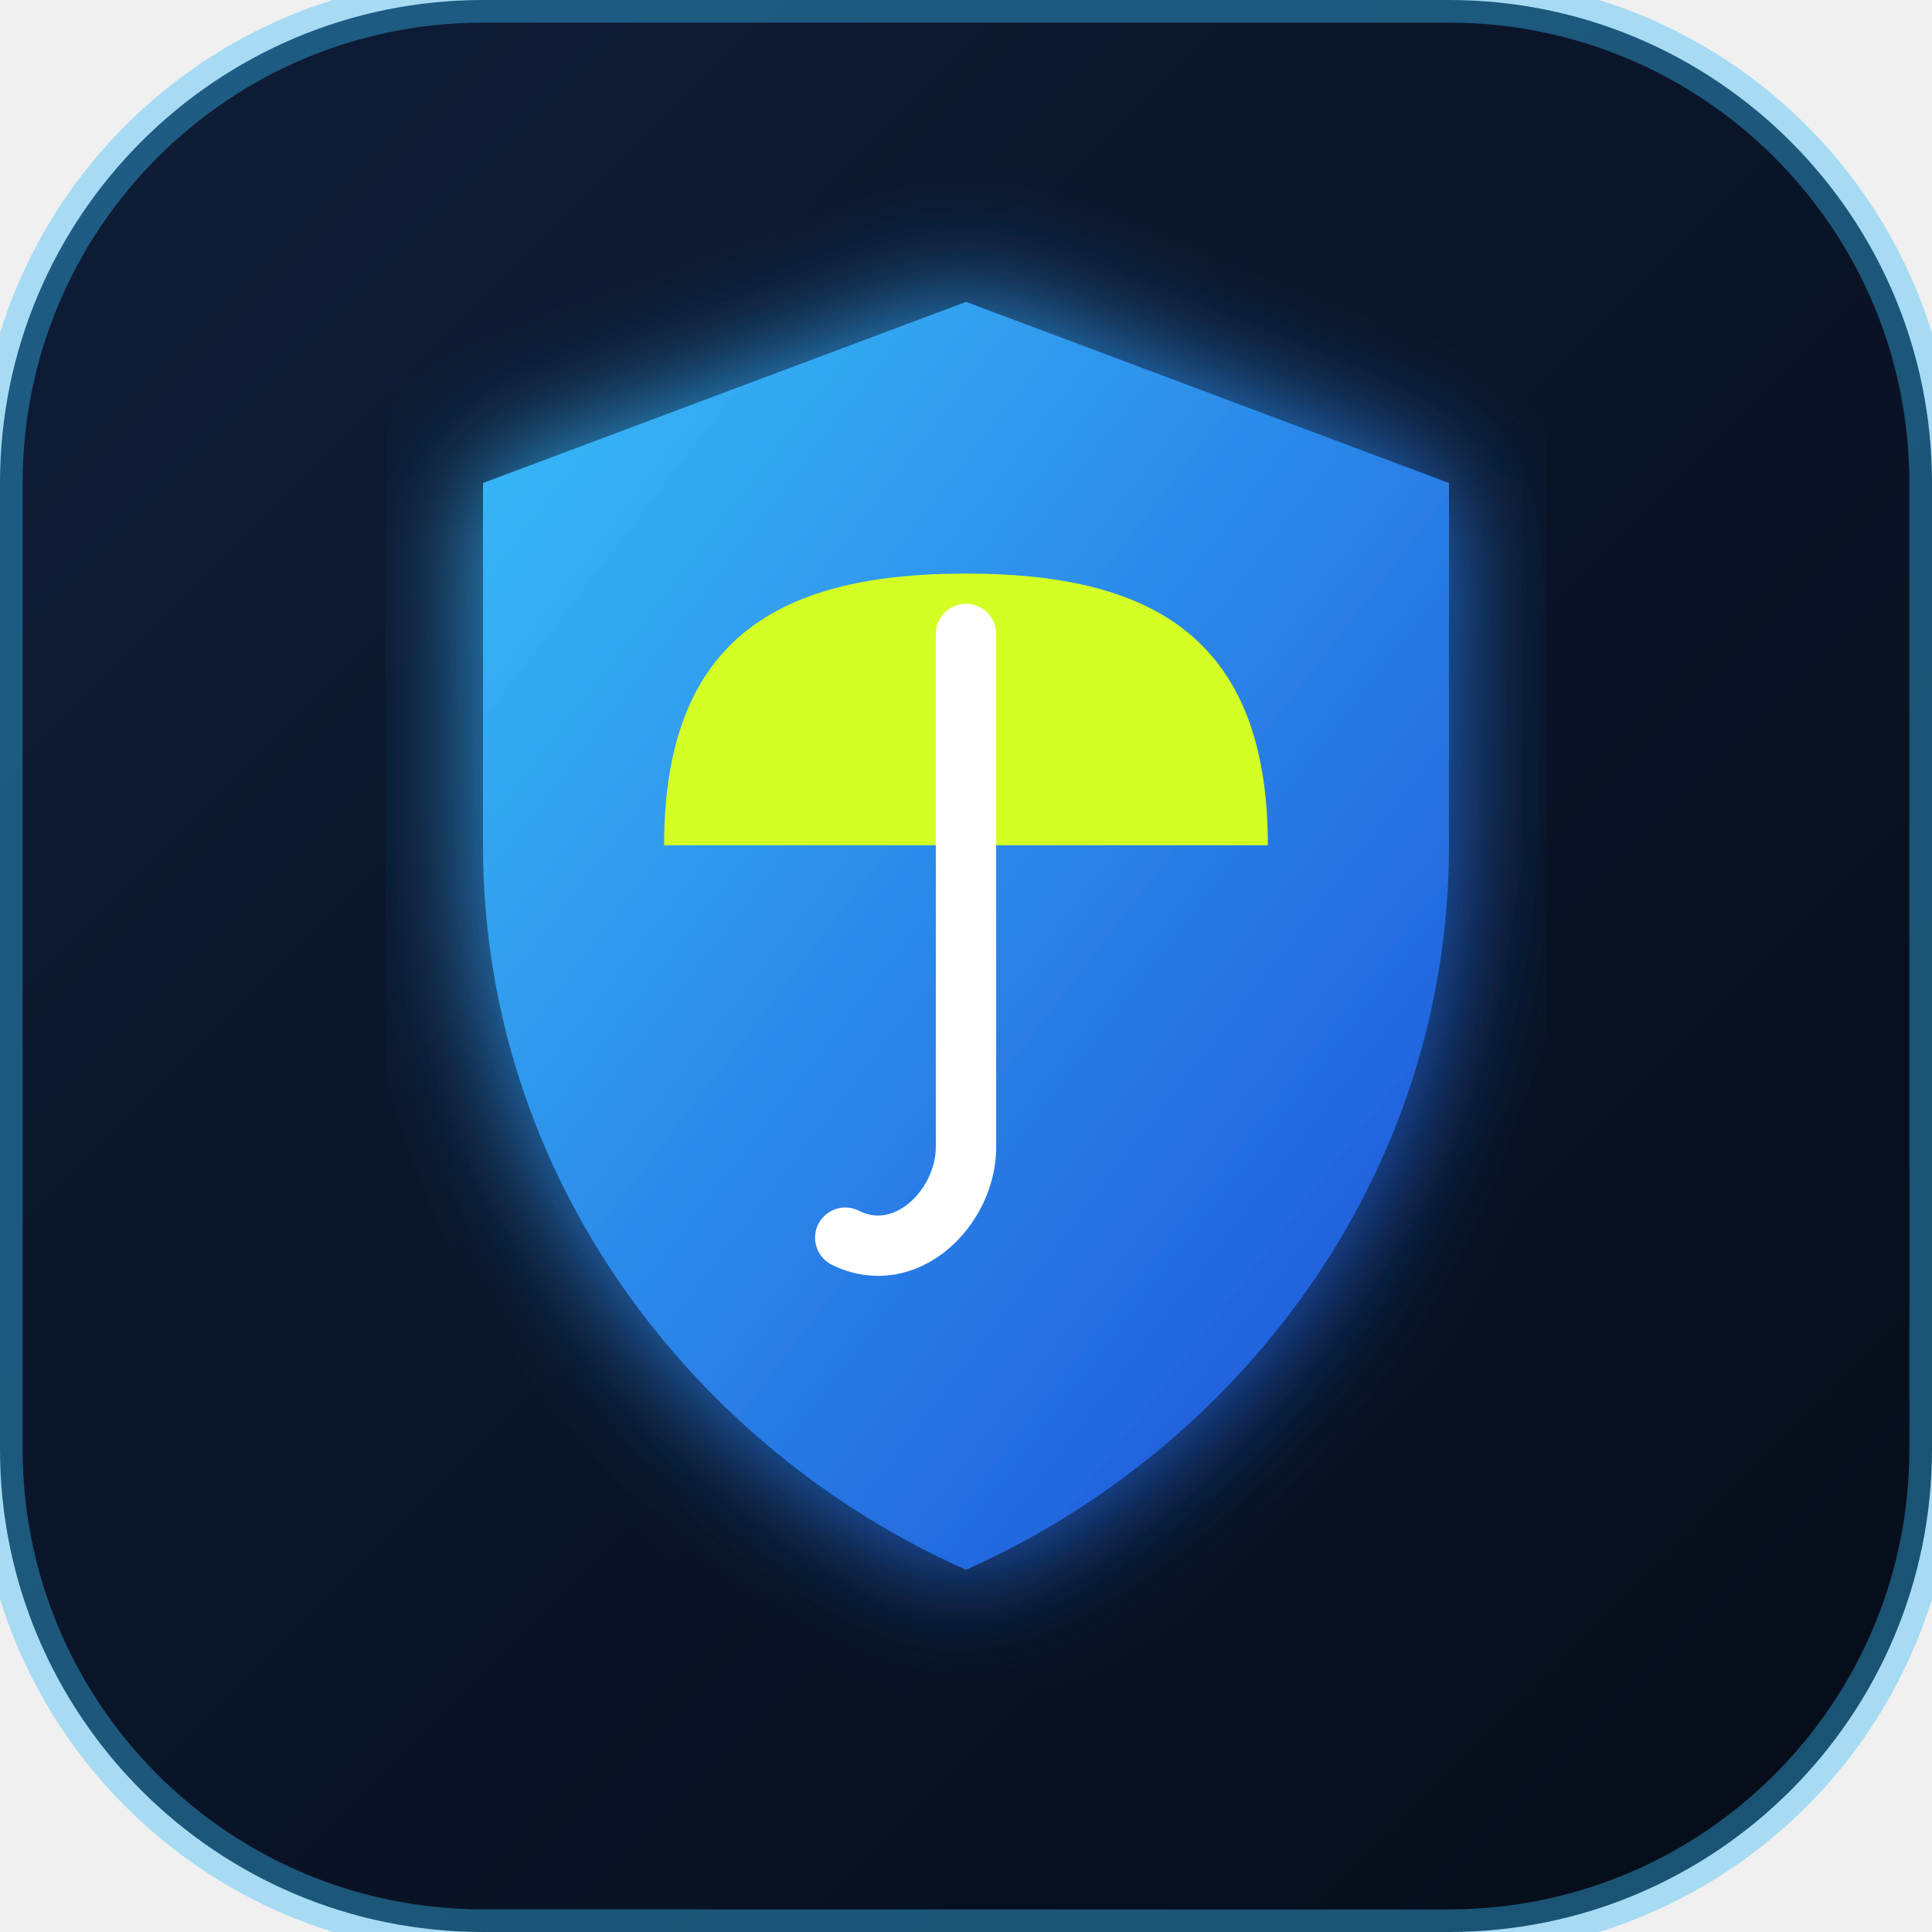
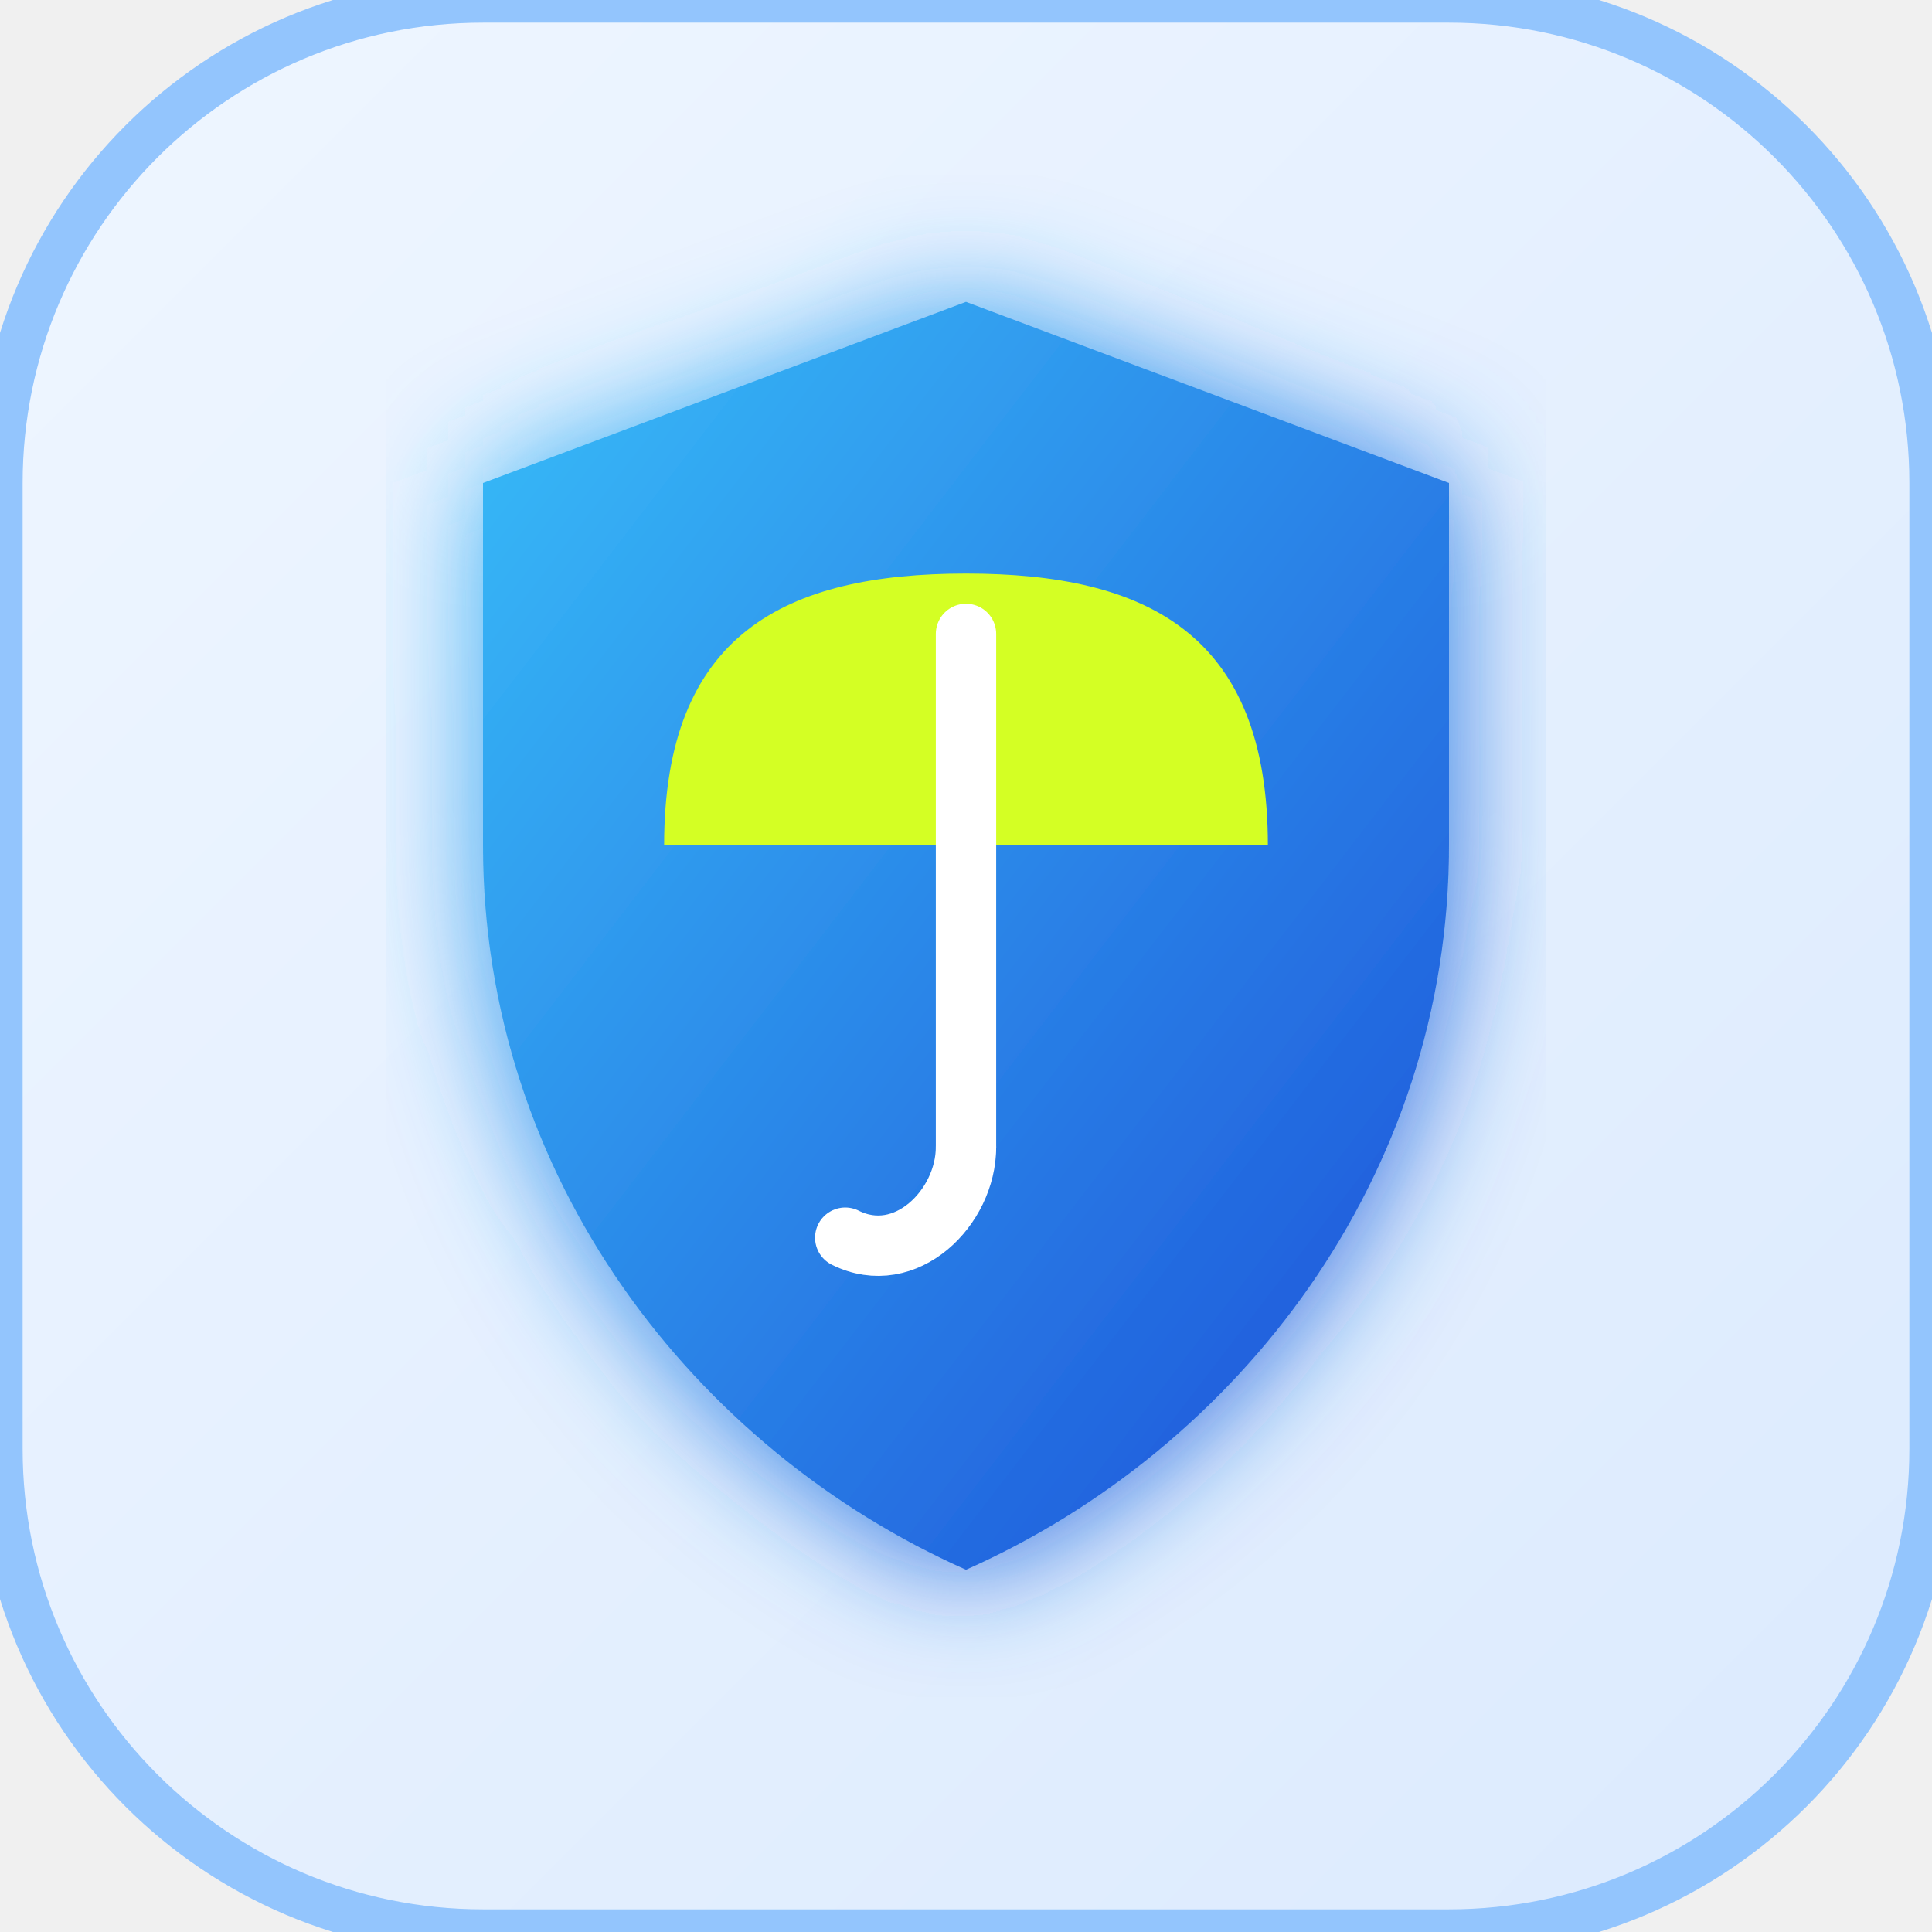
<svg xmlns="http://www.w3.org/2000/svg" viewBox="0 0 64 64" width="64" height="64">
  <defs>
    <linearGradient id="ins_bg" x1="0" y1="0" x2="1" y2="1">
-       <stop offset="0%" stop-color="#0f1d38" />
-       <stop offset="100%" stop-color="#060c18" />
+       <stop offset="0%" stop-color="#eff6ff" />
+       <stop offset="100%" stop-color="#dbeafe" />
    </linearGradient>
    <linearGradient id="ins_shd" x1="0" y1="0" x2="1" y2="1">
      <stop offset="0%" stop-color="#38bdf8" />
      <stop offset="100%" stop-color="#1d4ed8" />
    </linearGradient>
    <filter id="ins_glow">
      <feGaussianBlur stdDeviation="2" result="blur" />
      <feMerge>
        <feMergeNode in="blur" />
        <feMergeNode in="SourceGraphic" />
      </feMerge>
    </filter>
  </defs>
  <rect width="64" height="64" rx="16" fill="url(#ins_bg)" />
-   <rect width="64" height="64" rx="16" fill="none" stroke="rgba(56,189,248,0.4)" stroke-width="1.5" />
+   <rect width="64" height="64" rx="16" fill="none" stroke="#93c5fd" stroke-width="1.5" />
  <path d="M32 10 L48 16 V28 C48 39 41 48 32 52 C23 48 16 39 16 28 V16 Z" fill="url(#ins_shd)" filter="url(#ins_glow)" />
  <path d="M22 28 C22 21 26 19 32 19 C38 19 42 21 42 28 Z" fill="#d4ff24" />
  <line x1="32" y1="21" x2="32" y2="38" stroke="#ffffff" stroke-width="2" stroke-linecap="round" />
  <path d="M32 38 C32 40 30 42 28 41" fill="none" stroke="#ffffff" stroke-width="2" stroke-linecap="round" />
</svg>
